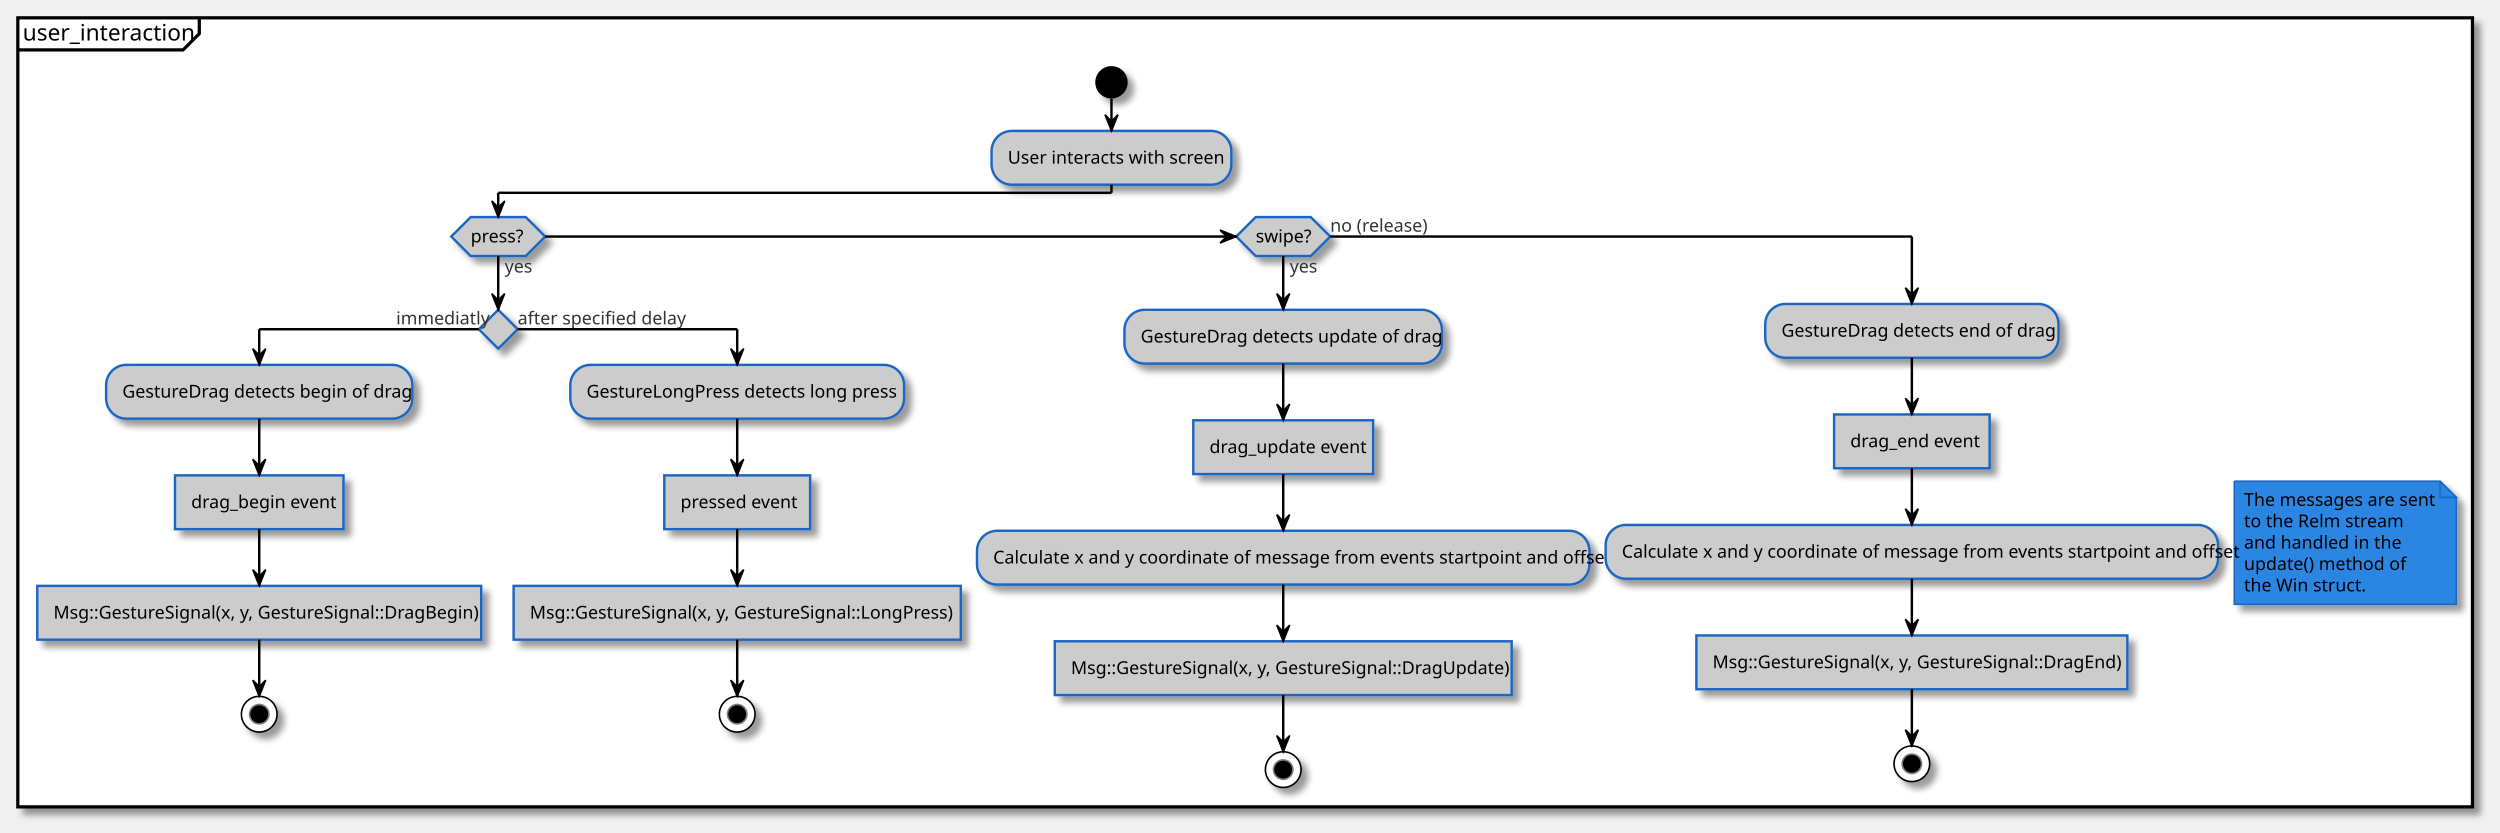
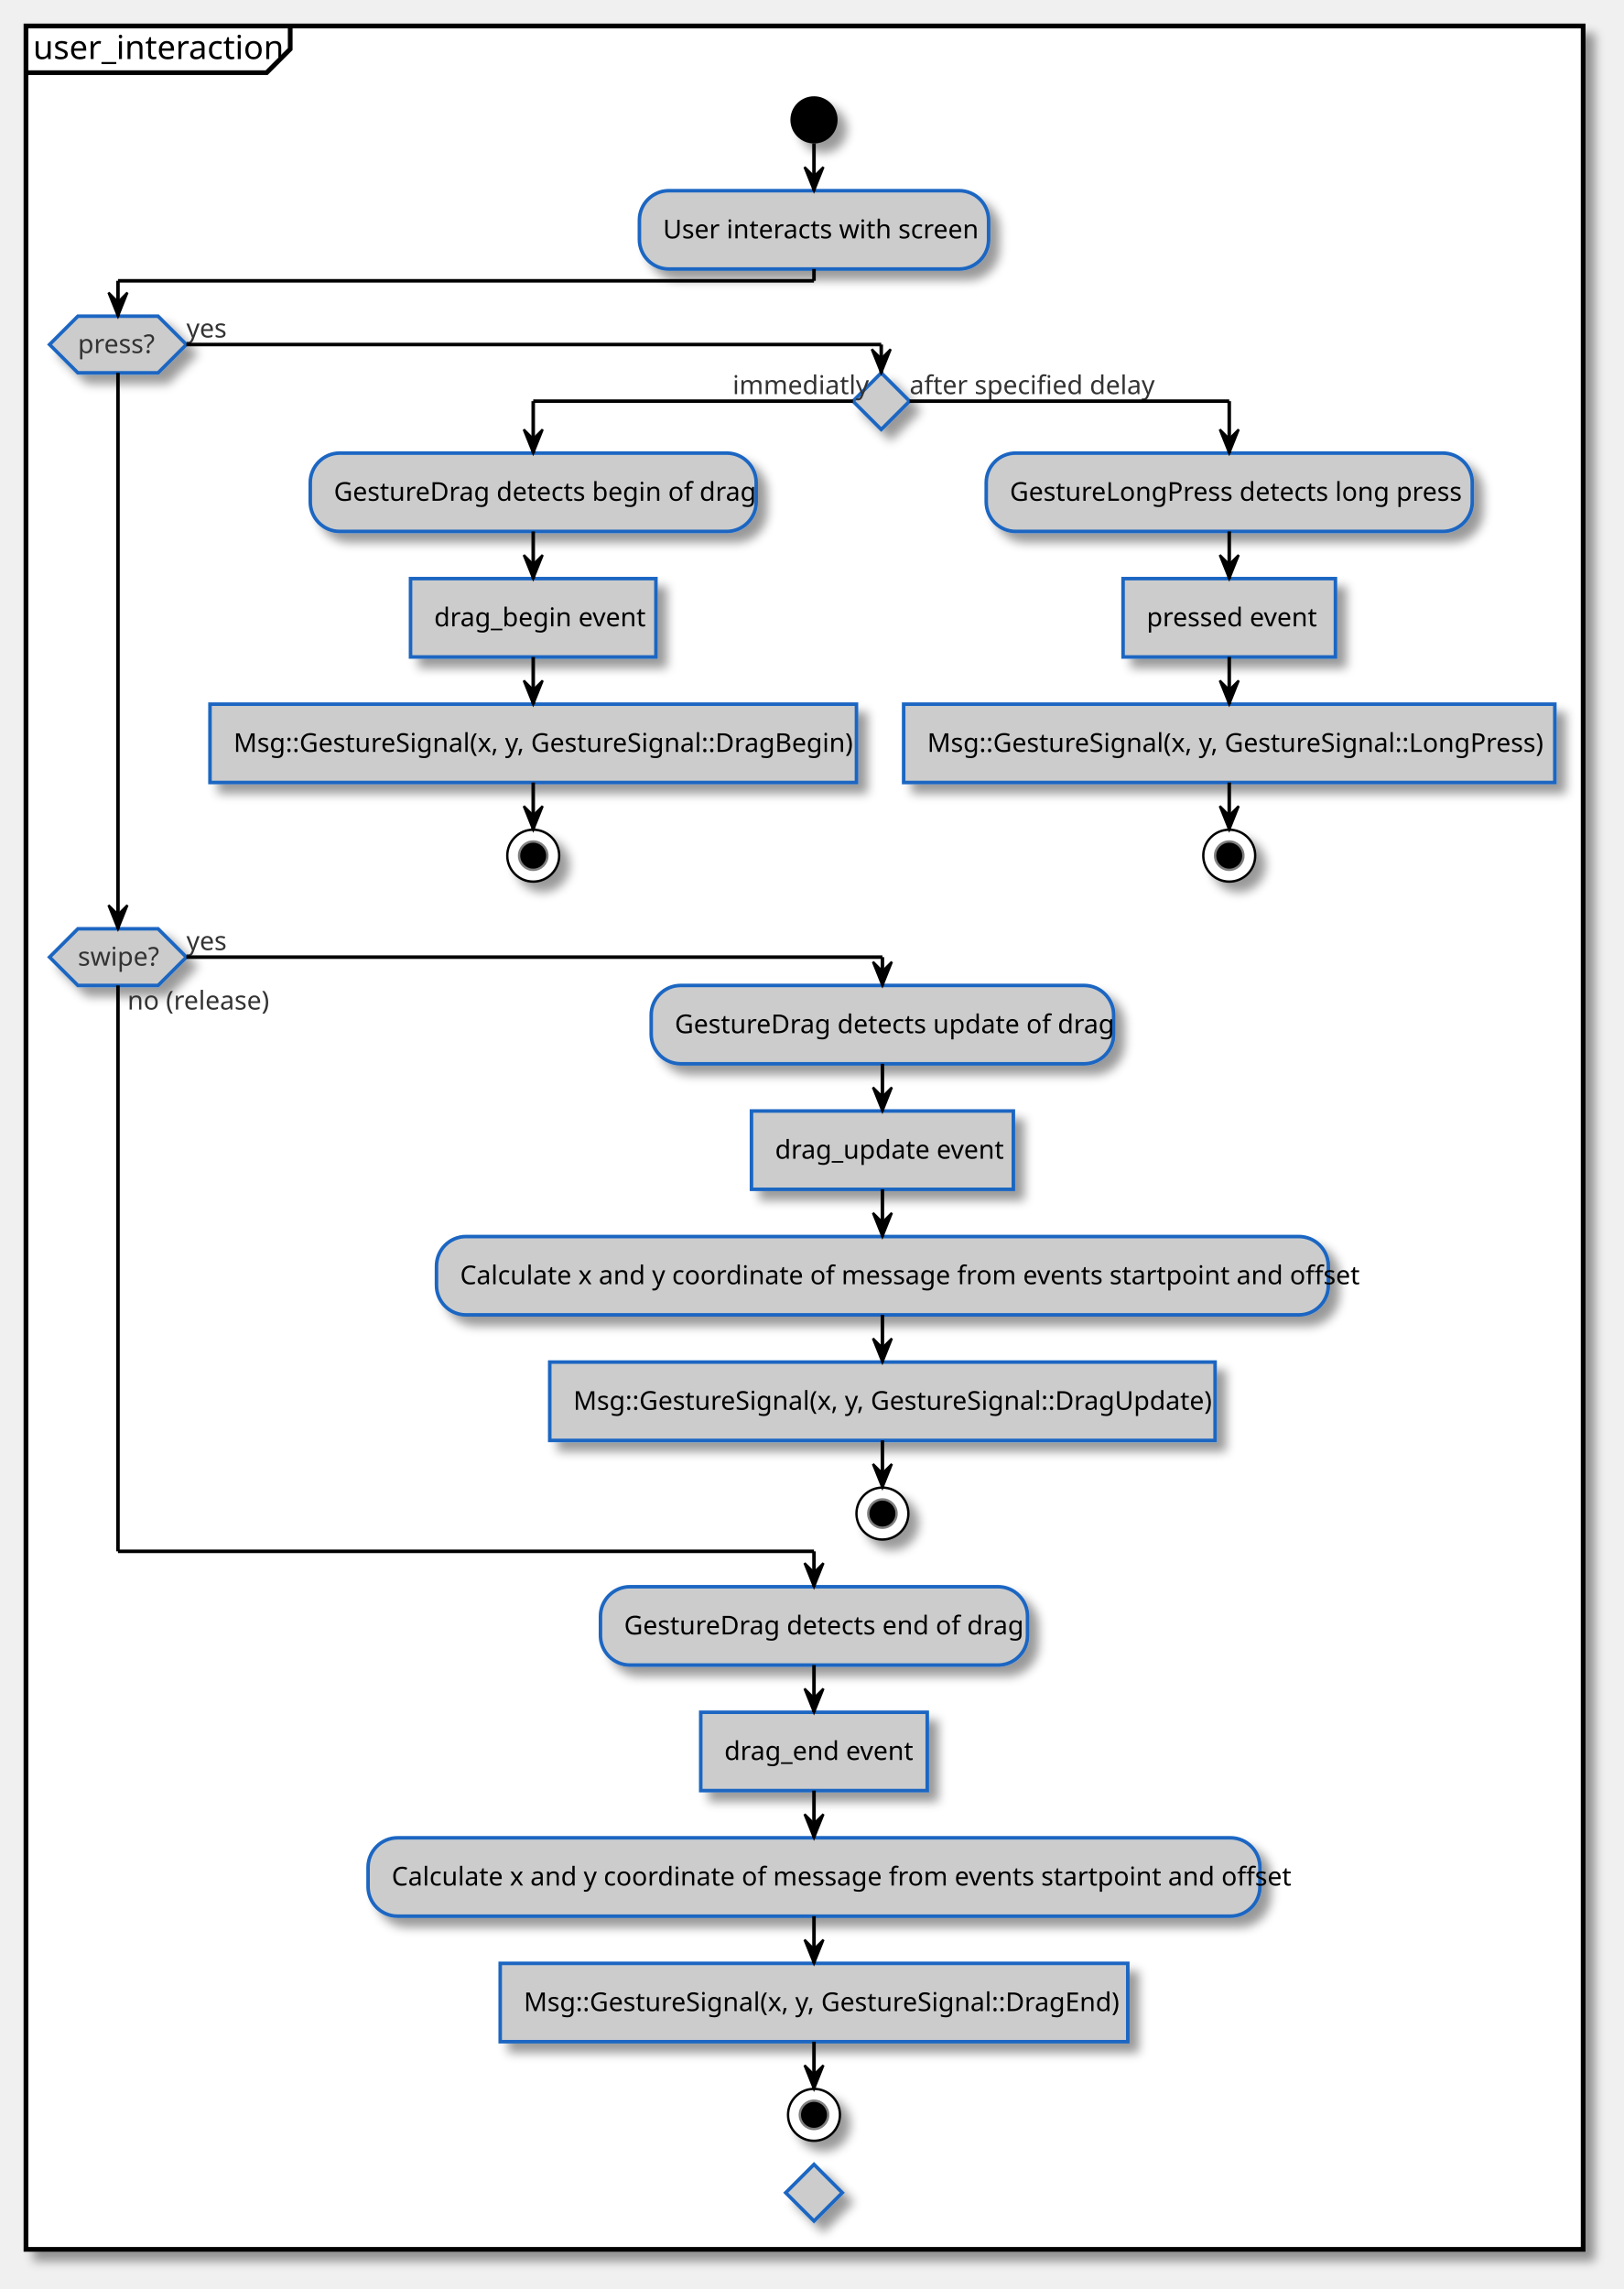
- <svg xmlns="http://www.w3.org/2000/svg" contentScriptType="application/ecmascript" contentStyleType="text/css" height="514px" preserveAspectRatio="none" style="width:1543px;height:514px;" version="1.1" viewBox="0 0 1543 514" width="1543px" zoomAndPan="magnify">
+ <svg xmlns="http://www.w3.org/2000/svg" contentScriptType="application/ecmascript" contentStyleType="text/css" height="970px" preserveAspectRatio="none" style="width:688px;height:970px;" version="1.1" viewBox="0 0 688 970" width="688px" zoomAndPan="magnify">
  <defs>
-     <filter height="300%" id="fkkq5q27y5t59" width="300%" x="-1" y="-1">
+     <filter height="300%" id="f1qrw3opdn7001" width="300%" x="-1" y="-1">
      <feGaussianBlur result="blurOut" stdDeviation="2.0" />
      <feColorMatrix in="blurOut" result="blurOut2" type="matrix" values="0 0 0 0 0 0 0 0 0 0 0 0 0 0 0 0 0 0 .4 0" />
      <feOffset dx="4.0" dy="4.0" in="blurOut2" result="blurOut3" />
      <feBlend in="SourceGraphic" in2="blurOut3" mode="normal" />
    </filter>
  </defs>
  <g>
-     <rect fill="#FFFFFF" filter="url(#fkkq5q27y5t59)" height="486.999" style="stroke: #000000; stroke-width: 2.0;" width="1515" x="11" y="11" />
+     <rect fill="#FFFFFF" filter="url(#f1qrw3opdn7001)" height="942.199" style="stroke: #000000; stroke-width: 2.0;" width="660" x="11" y="11" />
    <path d="M123,11 L123,20.8 L113,30.8 L11,30.8 " fill="none" style="stroke: #000000; stroke-width: 2.0;" />
    <text fill="#000000" font-family="sans-serif" font-size="14" lengthAdjust="spacingAndGlyphs" textLength="102" x="14" y="25.006">user_interaction</text>
-     <ellipse cx="686" cy="50.8" fill="#000000" filter="url(#fkkq5q27y5t59)" rx="10" ry="10" style="stroke: none; stroke-width: 1.0;" />
-     <rect fill="#CCCCCC" filter="url(#fkkq5q27y5t59)" height="33.2" rx="12.5" ry="12.5" style="stroke: #1A66C2; stroke-width: 1.5;" width="148" x="612" y="80.8" />
-     <text fill="#000000" font-family="Verdana" font-size="11" lengthAdjust="spacingAndGlyphs" textLength="128" x="622" y="101.019">User interacts with screen</text>
-     <path d="M1379,297 L1379,372.999 L1516,372.999 L1516,307 L1506,297 L1379,297 " fill="#2A86E2" filter="url(#fkkq5q27y5t59)" style="stroke: #1A66C2; stroke-width: 1.0;" />
-     <path d="M1506,297 L1506,307 L1516,307 L1506,297 " fill="#2A86E2" style="stroke: #1A66C2; stroke-width: 1.0;" />
-     <text fill="#000000" font-family="Verdana" font-size="11" lengthAdjust="spacingAndGlyphs" textLength="116" x="1385" y="312.219">The messages are sent</text>
-     <text fill="#000000" font-family="Verdana" font-size="11" lengthAdjust="spacingAndGlyphs" textLength="92" x="1385" y="325.419">to the Relm stream</text>
-     <text fill="#000000" font-family="Verdana" font-size="11" lengthAdjust="spacingAndGlyphs" textLength="88" x="1385" y="338.619">and handled in the</text>
-     <text fill="#000000" font-family="Verdana" font-size="11" lengthAdjust="spacingAndGlyphs" textLength="92" x="1385" y="351.818">update() method of</text>
-     <text fill="#000000" font-family="Verdana" font-size="11" lengthAdjust="spacingAndGlyphs" textLength="70" x="1385" y="365.018">the Win struct.</text>
-     <polygon fill="#CCCCCC" filter="url(#fkkq5q27y5t59)" points="290.5,134,324.5,134,336.5,146,324.5,158,290.5,158,278.5,146,290.5,134" style="stroke: #1A66C2; stroke-width: 1.5;" />
-     <text fill="#333333" font-family="Verdana" font-size="11" lengthAdjust="spacingAndGlyphs" textLength="18" x="311.5" y="168.219">yes</text>
-     <text fill="#000000" font-family="sans-serif" font-size="11" lengthAdjust="spacingAndGlyphs" textLength="34" x="290.5" y="149.619">press?</text>
-     <polygon fill="#CCCCCC" filter="url(#fkkq5q27y5t59)" points="307.5,191.2,307.5,191.2,319.5,203.2,307.5,215.2,307.5,215.2,295.5,203.2,307.5,191.2" style="stroke: #1A66C2; stroke-width: 1.5;" />
-     <text fill="#333333" font-family="Verdana" font-size="11" lengthAdjust="spacingAndGlyphs" textLength="51" x="244.5" y="200.219">immediatly</text>
-     <text fill="#333333" font-family="Verdana" font-size="11" lengthAdjust="spacingAndGlyphs" textLength="97" x="319.5" y="200.219">after specified delay</text>
-     <rect fill="#CCCCCC" filter="url(#fkkq5q27y5t59)" height="33.2" rx="12.5" ry="12.5" style="stroke: #1A66C2; stroke-width: 1.5;" width="189" x="65.5" y="225.2" />
-     <text fill="#000000" font-family="Verdana" font-size="11" lengthAdjust="spacingAndGlyphs" textLength="169" x="75.5" y="245.419">GestureDrag detects begin of drag</text>
-     <rect fill="#CCCCCC" filter="url(#fkkq5q27y5t59)" height="33.2" style="stroke: #1A66C2; stroke-width: 1.5;" width="104" x="108" y="293.4" />
-     <text fill="#000000" font-family="Verdana" font-size="11" lengthAdjust="spacingAndGlyphs" textLength="84" x="118" y="313.619">drag_begin event</text>
-     <rect fill="#CCCCCC" filter="url(#fkkq5q27y5t59)" height="33.2" style="stroke: #1A66C2; stroke-width: 1.5;" width="274" x="23" y="361.599" />
-     <text fill="#000000" font-family="Verdana" font-size="11" lengthAdjust="spacingAndGlyphs" textLength="254" x="33" y="381.818">Msg::GestureSignal(x, y, GestureSignal::DragBegin)</text>
-     <ellipse cx="160" cy="440.799" fill="#FFFFFF" filter="url(#fkkq5q27y5t59)" rx="11" ry="11" style="stroke: #000000; stroke-width: 1.0;" />
-     <ellipse cx="160" cy="440.799" fill="#000000" rx="6" ry="6" style="stroke: #7F7F7F; stroke-width: 1.0;" />
-     <rect fill="#CCCCCC" filter="url(#fkkq5q27y5t59)" height="33.2" rx="12.5" ry="12.5" style="stroke: #1A66C2; stroke-width: 1.5;" width="206" x="352" y="225.2" />
-     <text fill="#000000" font-family="Verdana" font-size="11" lengthAdjust="spacingAndGlyphs" textLength="186" x="362" y="245.419">GestureLongPress detects long press</text>
-     <rect fill="#CCCCCC" filter="url(#fkkq5q27y5t59)" height="33.2" style="stroke: #1A66C2; stroke-width: 1.5;" width="90" x="410" y="293.4" />
-     <text fill="#000000" font-family="Verdana" font-size="11" lengthAdjust="spacingAndGlyphs" textLength="70" x="420" y="313.619">pressed event</text>
-     <rect fill="#CCCCCC" filter="url(#fkkq5q27y5t59)" height="33.2" style="stroke: #1A66C2; stroke-width: 1.5;" width="276" x="317" y="361.599" />
-     <text fill="#000000" font-family="Verdana" font-size="11" lengthAdjust="spacingAndGlyphs" textLength="256" x="327" y="381.818">Msg::GestureSignal(x, y, GestureSignal::LongPress)</text>
-     <ellipse cx="455" cy="440.799" fill="#FFFFFF" filter="url(#fkkq5q27y5t59)" rx="11" ry="11" style="stroke: #000000; stroke-width: 1.0;" />
-     <ellipse cx="455" cy="440.799" fill="#000000" rx="6" ry="6" style="stroke: #7F7F7F; stroke-width: 1.0;" />
-     <polygon fill="#CCCCCC" filter="url(#fkkq5q27y5t59)" points="775,134,809,134,821,146,809,158,775,158,763,146,775,134" style="stroke: #1A66C2; stroke-width: 1.5;" />
-     <text fill="#333333" font-family="Verdana" font-size="11" lengthAdjust="spacingAndGlyphs" textLength="18" x="796" y="168.219">yes</text>
-     <text fill="#000000" font-family="sans-serif" font-size="11" lengthAdjust="spacingAndGlyphs" textLength="34" x="775" y="149.619">swipe?</text>
-     <text fill="#333333" font-family="Verdana" font-size="11" lengthAdjust="spacingAndGlyphs" textLength="59" x="821" y="143.019">no (release)</text>
-     <rect fill="#CCCCCC" filter="url(#fkkq5q27y5t59)" height="33.2" rx="12.5" ry="12.5" style="stroke: #1A66C2; stroke-width: 1.5;" width="196" x="694" y="191.2" />
-     <text fill="#000000" font-family="Verdana" font-size="11" lengthAdjust="spacingAndGlyphs" textLength="176" x="704" y="211.419">GestureDrag detects update of drag</text>
-     <rect fill="#CCCCCC" filter="url(#fkkq5q27y5t59)" height="33.2" style="stroke: #1A66C2; stroke-width: 1.5;" width="111" x="736.5" y="259.4" />
-     <text fill="#000000" font-family="Verdana" font-size="11" lengthAdjust="spacingAndGlyphs" textLength="91" x="746.5" y="279.619">drag_update event</text>
-     <rect fill="#CCCCCC" filter="url(#fkkq5q27y5t59)" height="33.2" rx="12.5" ry="12.5" style="stroke: #1A66C2; stroke-width: 1.5;" width="378" x="603" y="327.599" />
-     <text fill="#000000" font-family="Verdana" font-size="11" lengthAdjust="spacingAndGlyphs" textLength="358" x="613" y="347.818">Calculate x and y coordinate of message from events startpoint and offset</text>
-     <rect fill="#CCCCCC" filter="url(#fkkq5q27y5t59)" height="33.2" style="stroke: #1A66C2; stroke-width: 1.5;" width="282" x="651" y="395.799" />
-     <text fill="#000000" font-family="Verdana" font-size="11" lengthAdjust="spacingAndGlyphs" textLength="262" x="661" y="416.018">Msg::GestureSignal(x, y, GestureSignal::DragUpdate)</text>
-     <ellipse cx="792" cy="474.999" fill="#FFFFFF" filter="url(#fkkq5q27y5t59)" rx="11" ry="11" style="stroke: #000000; stroke-width: 1.0;" />
-     <ellipse cx="792" cy="474.999" fill="#000000" rx="6" ry="6" style="stroke: #7F7F7F; stroke-width: 1.0;" />
-     <rect fill="#CCCCCC" filter="url(#fkkq5q27y5t59)" height="33.2" rx="12.5" ry="12.5" style="stroke: #1A66C2; stroke-width: 1.5;" width="181" x="1089.5" y="187.6" />
-     <text fill="#000000" font-family="Verdana" font-size="11" lengthAdjust="spacingAndGlyphs" textLength="161" x="1099.5" y="207.819">GestureDrag detects end of drag</text>
-     <rect fill="#CCCCCC" filter="url(#fkkq5q27y5t59)" height="33.2" style="stroke: #1A66C2; stroke-width: 1.5;" width="96" x="1132" y="255.8" />
-     <text fill="#000000" font-family="Verdana" font-size="11" lengthAdjust="spacingAndGlyphs" textLength="76" x="1142" y="276.019">drag_end event</text>
-     <rect fill="#CCCCCC" filter="url(#fkkq5q27y5t59)" height="33.2" rx="12.5" ry="12.5" style="stroke: #1A66C2; stroke-width: 1.5;" width="378" x="991" y="324" />
-     <text fill="#000000" font-family="Verdana" font-size="11" lengthAdjust="spacingAndGlyphs" textLength="358" x="1001" y="344.219">Calculate x and y coordinate of message from events startpoint and offset</text>
-     <rect fill="#CCCCCC" filter="url(#fkkq5q27y5t59)" height="33.2" style="stroke: #1A66C2; stroke-width: 1.5;" width="266" x="1047" y="392.2" />
-     <text fill="#000000" font-family="Verdana" font-size="11" lengthAdjust="spacingAndGlyphs" textLength="246" x="1057" y="412.418">Msg::GestureSignal(x, y, GestureSignal::DragEnd)</text>
-     <ellipse cx="1180" cy="471.399" fill="#FFFFFF" filter="url(#fkkq5q27y5t59)" rx="11" ry="11" style="stroke: #000000; stroke-width: 1.0;" />
-     <ellipse cx="1180" cy="471.399" fill="#000000" rx="6" ry="6" style="stroke: #7F7F7F; stroke-width: 1.0;" />
-     <line style="stroke: #000000; stroke-width: 1.5;" x1="686" x2="686" y1="60.8" y2="80.8" />
-     <polygon fill="#000000" points="682,70.8,686,80.8,690,70.8,686,74.8" style="stroke: #000000; stroke-width: 1.0;" />
-     <line style="stroke: #000000; stroke-width: 1.5;" x1="160" x2="160" y1="258.4" y2="293.4" />
-     <polygon fill="#000000" points="156,283.4,160,293.4,164,283.4,160,287.4" style="stroke: #000000; stroke-width: 1.0;" />
-     <line style="stroke: #000000; stroke-width: 1.5;" x1="160" x2="160" y1="326.599" y2="361.599" />
-     <polygon fill="#000000" points="156,351.599,160,361.599,164,351.599,160,355.599" style="stroke: #000000; stroke-width: 1.0;" />
-     <line style="stroke: #000000; stroke-width: 1.5;" x1="160" x2="160" y1="394.799" y2="429.799" />
-     <polygon fill="#000000" points="156,419.799,160,429.799,164,419.799,160,423.799" style="stroke: #000000; stroke-width: 1.0;" />
-     <line style="stroke: #000000; stroke-width: 1.5;" x1="455" x2="455" y1="258.4" y2="293.4" />
-     <polygon fill="#000000" points="451,283.4,455,293.4,459,283.4,455,287.4" style="stroke: #000000; stroke-width: 1.0;" />
-     <line style="stroke: #000000; stroke-width: 1.5;" x1="455" x2="455" y1="326.599" y2="361.599" />
-     <polygon fill="#000000" points="451,351.599,455,361.599,459,351.599,455,355.599" style="stroke: #000000; stroke-width: 1.0;" />
-     <line style="stroke: #000000; stroke-width: 1.5;" x1="455" x2="455" y1="394.799" y2="429.799" />
-     <polygon fill="#000000" points="451,419.799,455,429.799,459,419.799,455,423.799" style="stroke: #000000; stroke-width: 1.0;" />
-     <line style="stroke: #000000; stroke-width: 1.5;" x1="295.5" x2="160" y1="203.2" y2="203.2" />
-     <line style="stroke: #000000; stroke-width: 1.5;" x1="160" x2="160" y1="203.2" y2="225.2" />
-     <polygon fill="#000000" points="156,215.2,160,225.2,164,215.2,160,219.2" style="stroke: #000000; stroke-width: 1.0;" />
-     <line style="stroke: #000000; stroke-width: 1.5;" x1="319.5" x2="455" y1="203.2" y2="203.2" />
-     <line style="stroke: #000000; stroke-width: 1.5;" x1="455" x2="455" y1="203.2" y2="225.2" />
-     <polygon fill="#000000" points="451,215.2,455,225.2,459,215.2,455,219.2" style="stroke: #000000; stroke-width: 1.0;" />
-     <line style="stroke: #000000; stroke-width: 1.5;" x1="792" x2="792" y1="224.4" y2="259.4" />
-     <polygon fill="#000000" points="788,249.4,792,259.4,796,249.4,792,253.4" style="stroke: #000000; stroke-width: 1.0;" />
-     <line style="stroke: #000000; stroke-width: 1.5;" x1="792" x2="792" y1="292.599" y2="327.599" />
-     <polygon fill="#000000" points="788,317.599,792,327.599,796,317.599,792,321.599" style="stroke: #000000; stroke-width: 1.0;" />
-     <line style="stroke: #000000; stroke-width: 1.5;" x1="792" x2="792" y1="360.799" y2="395.799" />
-     <polygon fill="#000000" points="788,385.799,792,395.799,796,385.799,792,389.799" style="stroke: #000000; stroke-width: 1.0;" />
-     <line style="stroke: #000000; stroke-width: 1.5;" x1="792" x2="792" y1="428.999" y2="463.999" />
-     <polygon fill="#000000" points="788,453.999,792,463.999,796,453.999,792,457.999" style="stroke: #000000; stroke-width: 1.0;" />
-     <line style="stroke: #000000; stroke-width: 1.5;" x1="1180" x2="1180" y1="220.8" y2="255.8" />
-     <polygon fill="#000000" points="1176,245.8,1180,255.8,1184,245.8,1180,249.8" style="stroke: #000000; stroke-width: 1.0;" />
-     <line style="stroke: #000000; stroke-width: 1.5;" x1="1180" x2="1180" y1="289" y2="324" />
-     <polygon fill="#000000" points="1176,314,1180,324,1184,314,1180,318" style="stroke: #000000; stroke-width: 1.0;" />
-     <line style="stroke: #000000; stroke-width: 1.5;" x1="1180" x2="1180" y1="357.2" y2="392.2" />
-     <polygon fill="#000000" points="1176,382.2,1180,392.2,1184,382.2,1180,386.2" style="stroke: #000000; stroke-width: 1.0;" />
-     <line style="stroke: #000000; stroke-width: 1.5;" x1="1180" x2="1180" y1="425.399" y2="460.399" />
-     <polygon fill="#000000" points="1176,450.399,1180,460.399,1184,450.399,1180,454.399" style="stroke: #000000; stroke-width: 1.0;" />
-     <line style="stroke: #000000; stroke-width: 1.5;" x1="307.5" x2="307.5" y1="158" y2="191.2" />
-     <polygon fill="#000000" points="303.5,181.2,307.5,191.2,311.5,181.2,307.5,185.2" style="stroke: #000000; stroke-width: 1.0;" />
-     <line style="stroke: #000000; stroke-width: 1.5;" x1="792" x2="792" y1="158" y2="191.2" />
-     <polygon fill="#000000" points="788,181.2,792,191.2,796,181.2,792,185.2" style="stroke: #000000; stroke-width: 1.0;" />
-     <line style="stroke: #000000; stroke-width: 1.5;" x1="336.5" x2="763" y1="146" y2="146" />
-     <polygon fill="#000000" points="753,142,763,146,753,150,757,146" style="stroke: #000000; stroke-width: 1.0;" />
-     <line style="stroke: #000000; stroke-width: 1.5;" x1="686" x2="686" y1="114" y2="119" />
-     <line style="stroke: #000000; stroke-width: 1.5;" x1="686" x2="307.5" y1="119" y2="119" />
-     <line style="stroke: #000000; stroke-width: 1.5;" x1="307.5" x2="307.5" y1="119" y2="134" />
-     <polygon fill="#000000" points="303.5,124,307.5,134,311.5,124,307.5,128" style="stroke: #000000; stroke-width: 1.0;" />
-     <line style="stroke: #000000; stroke-width: 1.5;" x1="821" x2="1180" y1="146" y2="146" />
-     <line style="stroke: #000000; stroke-width: 1.5;" x1="1180" x2="1180" y1="146" y2="187.6" />
-     <polygon fill="#000000" points="1176,177.6,1180,187.6,1184,177.6,1180,181.6" style="stroke: #000000; stroke-width: 1.0;" />
+     <ellipse cx="345" cy="50.8" fill="#000000" filter="url(#f1qrw3opdn7001)" rx="10" ry="10" style="stroke: none; stroke-width: 1.0;" />
+     <rect fill="#CCCCCC" filter="url(#f1qrw3opdn7001)" height="33.2" rx="12.5" ry="12.5" style="stroke: #1A66C2; stroke-width: 1.5;" width="148" x="271" y="80.8" />
+     <text fill="#000000" font-family="Verdana" font-size="11" lengthAdjust="spacingAndGlyphs" textLength="128" x="281" y="101.019">User interacts with screen</text>
+     <polygon fill="#CCCCCC" filter="url(#f1qrw3opdn7001)" points="373.5,158,373.5,158,385.5,170,373.5,182,373.5,182,361.5,170,373.5,158" style="stroke: #1A66C2; stroke-width: 1.5;" />
+     <text fill="#333333" font-family="Verdana" font-size="11" lengthAdjust="spacingAndGlyphs" textLength="51" x="310.5" y="167.019">immediatly</text>
+     <text fill="#333333" font-family="Verdana" font-size="11" lengthAdjust="spacingAndGlyphs" textLength="97" x="385.5" y="167.019">after specified delay</text>
+     <rect fill="#CCCCCC" filter="url(#f1qrw3opdn7001)" height="33.2" rx="12.5" ry="12.5" style="stroke: #1A66C2; stroke-width: 1.5;" width="189" x="131.5" y="192" />
+     <text fill="#000000" font-family="Verdana" font-size="11" lengthAdjust="spacingAndGlyphs" textLength="169" x="141.5" y="212.219">GestureDrag detects begin of drag</text>
+     <rect fill="#CCCCCC" filter="url(#f1qrw3opdn7001)" height="33.2" style="stroke: #1A66C2; stroke-width: 1.5;" width="104" x="174" y="245.2" />
+     <text fill="#000000" font-family="Verdana" font-size="11" lengthAdjust="spacingAndGlyphs" textLength="84" x="184" y="265.419">drag_begin event</text>
+     <rect fill="#CCCCCC" filter="url(#f1qrw3opdn7001)" height="33.2" style="stroke: #1A66C2; stroke-width: 1.5;" width="274" x="89" y="298.4" />
+     <text fill="#000000" font-family="Verdana" font-size="11" lengthAdjust="spacingAndGlyphs" textLength="254" x="99" y="318.619">Msg::GestureSignal(x, y, GestureSignal::DragBegin)</text>
+     <ellipse cx="226" cy="362.599" fill="#FFFFFF" filter="url(#f1qrw3opdn7001)" rx="11" ry="11" style="stroke: #000000; stroke-width: 1.0;" />
+     <ellipse cx="226" cy="362.599" fill="#000000" rx="6" ry="6" style="stroke: #7F7F7F; stroke-width: 1.0;" />
+     <rect fill="#CCCCCC" filter="url(#f1qrw3opdn7001)" height="33.2" rx="12.5" ry="12.5" style="stroke: #1A66C2; stroke-width: 1.5;" width="206" x="418" y="192" />
+     <text fill="#000000" font-family="Verdana" font-size="11" lengthAdjust="spacingAndGlyphs" textLength="186" x="428" y="212.219">GestureLongPress detects long press</text>
+     <rect fill="#CCCCCC" filter="url(#f1qrw3opdn7001)" height="33.2" style="stroke: #1A66C2; stroke-width: 1.5;" width="90" x="476" y="245.2" />
+     <text fill="#000000" font-family="Verdana" font-size="11" lengthAdjust="spacingAndGlyphs" textLength="70" x="486" y="265.419">pressed event</text>
+     <rect fill="#CCCCCC" filter="url(#f1qrw3opdn7001)" height="33.2" style="stroke: #1A66C2; stroke-width: 1.5;" width="276" x="383" y="298.4" />
+     <text fill="#000000" font-family="Verdana" font-size="11" lengthAdjust="spacingAndGlyphs" textLength="256" x="393" y="318.619">Msg::GestureSignal(x, y, GestureSignal::LongPress)</text>
+     <ellipse cx="521" cy="362.599" fill="#FFFFFF" filter="url(#f1qrw3opdn7001)" rx="11" ry="11" style="stroke: #000000; stroke-width: 1.0;" />
+     <ellipse cx="521" cy="362.599" fill="#000000" rx="6" ry="6" style="stroke: #7F7F7F; stroke-width: 1.0;" />
+     <rect fill="#CCCCCC" filter="url(#f1qrw3opdn7001)" height="33.2" rx="12.5" ry="12.5" style="stroke: #1A66C2; stroke-width: 1.5;" width="196" x="276" y="417.599" />
+     <text fill="#000000" font-family="Verdana" font-size="11" lengthAdjust="spacingAndGlyphs" textLength="176" x="286" y="437.818">GestureDrag detects update of drag</text>
+     <rect fill="#CCCCCC" filter="url(#f1qrw3opdn7001)" height="33.2" style="stroke: #1A66C2; stroke-width: 1.5;" width="111" x="318.5" y="470.799" />
+     <text fill="#000000" font-family="Verdana" font-size="11" lengthAdjust="spacingAndGlyphs" textLength="91" x="328.5" y="491.018">drag_update event</text>
+     <rect fill="#CCCCCC" filter="url(#f1qrw3opdn7001)" height="33.2" rx="12.5" ry="12.5" style="stroke: #1A66C2; stroke-width: 1.5;" width="378" x="185" y="523.999" />
+     <text fill="#000000" font-family="Verdana" font-size="11" lengthAdjust="spacingAndGlyphs" textLength="358" x="195" y="544.218">Calculate x and y coordinate of message from events startpoint and offset</text>
+     <rect fill="#CCCCCC" filter="url(#f1qrw3opdn7001)" height="33.2" style="stroke: #1A66C2; stroke-width: 1.5;" width="282" x="233" y="577.199" />
+     <text fill="#000000" font-family="Verdana" font-size="11" lengthAdjust="spacingAndGlyphs" textLength="262" x="243" y="597.418">Msg::GestureSignal(x, y, GestureSignal::DragUpdate)</text>
+     <ellipse cx="374" cy="641.399" fill="#FFFFFF" filter="url(#f1qrw3opdn7001)" rx="11" ry="11" style="stroke: #000000; stroke-width: 1.0;" />
+     <ellipse cx="374" cy="641.399" fill="#000000" rx="6" ry="6" style="stroke: #7F7F7F; stroke-width: 1.0;" />
+     <polygon fill="#CCCCCC" filter="url(#f1qrw3opdn7001)" points="33,134,67,134,79,146,67,158,33,158,21,146,33,134" style="stroke: #1A66C2; stroke-width: 1.5;" />
+     <text fill="#333333" font-family="Verdana" font-size="11" lengthAdjust="spacingAndGlyphs" textLength="34" x="33" y="149.619">press?</text>
+     <text fill="#333333" font-family="Verdana" font-size="11" lengthAdjust="spacingAndGlyphs" textLength="18" x="79" y="143.019">yes</text>
+     <polygon fill="#CCCCCC" filter="url(#f1qrw3opdn7001)" points="33,393.599,67,393.599,79,405.599,67,417.599,33,417.599,21,405.599,33,393.599" style="stroke: #1A66C2; stroke-width: 1.5;" />
+     <text fill="#333333" font-family="Verdana" font-size="11" lengthAdjust="spacingAndGlyphs" textLength="59" x="54" y="427.818">no (release)</text>
+     <text fill="#333333" font-family="Verdana" font-size="11" lengthAdjust="spacingAndGlyphs" textLength="34" x="33" y="409.219">swipe?</text>
+     <text fill="#333333" font-family="Verdana" font-size="11" lengthAdjust="spacingAndGlyphs" textLength="18" x="79" y="402.619">yes</text>
+     <rect fill="#CCCCCC" filter="url(#f1qrw3opdn7001)" height="33.2" rx="12.5" ry="12.5" style="stroke: #1A66C2; stroke-width: 1.5;" width="181" x="254.5" y="672.399" />
+     <text fill="#000000" font-family="Verdana" font-size="11" lengthAdjust="spacingAndGlyphs" textLength="161" x="264.5" y="692.618">GestureDrag detects end of drag</text>
+     <rect fill="#CCCCCC" filter="url(#f1qrw3opdn7001)" height="33.2" style="stroke: #1A66C2; stroke-width: 1.5;" width="96" x="297" y="725.599" />
+     <text fill="#000000" font-family="Verdana" font-size="11" lengthAdjust="spacingAndGlyphs" textLength="76" x="307" y="745.818">drag_end event</text>
+     <rect fill="#CCCCCC" filter="url(#f1qrw3opdn7001)" height="33.2" rx="12.5" ry="12.5" style="stroke: #1A66C2; stroke-width: 1.5;" width="378" x="156" y="778.799" />
+     <text fill="#000000" font-family="Verdana" font-size="11" lengthAdjust="spacingAndGlyphs" textLength="358" x="166" y="799.018">Calculate x and y coordinate of message from events startpoint and offset</text>
+     <rect fill="#CCCCCC" filter="url(#f1qrw3opdn7001)" height="33.2" style="stroke: #1A66C2; stroke-width: 1.5;" width="266" x="212" y="831.999" />
+     <text fill="#000000" font-family="Verdana" font-size="11" lengthAdjust="spacingAndGlyphs" textLength="246" x="222" y="852.218">Msg::GestureSignal(x, y, GestureSignal::DragEnd)</text>
+     <ellipse cx="345" cy="896.199" fill="#FFFFFF" filter="url(#f1qrw3opdn7001)" rx="11" ry="11" style="stroke: #000000; stroke-width: 1.0;" />
+     <ellipse cx="345" cy="896.199" fill="#000000" rx="6" ry="6" style="stroke: #7F7F7F; stroke-width: 1.0;" />
+     <polygon fill="#CCCCCC" filter="url(#f1qrw3opdn7001)" points="345,917.199,357,929.199,345,941.199,333,929.199,345,917.199" style="stroke: #1A66C2; stroke-width: 1.5;" />
+     <line style="stroke: #000000; stroke-width: 1.5;" x1="345" x2="345" y1="60.8" y2="80.8" />
+     <polygon fill="#000000" points="341,70.8,345,80.8,349,70.8,345,74.8" style="stroke: #000000; stroke-width: 1.0;" />
+     <line style="stroke: #000000; stroke-width: 1.5;" x1="226" x2="226" y1="225.2" y2="245.2" />
+     <polygon fill="#000000" points="222,235.2,226,245.2,230,235.2,226,239.2" style="stroke: #000000; stroke-width: 1.0;" />
+     <line style="stroke: #000000; stroke-width: 1.5;" x1="226" x2="226" y1="278.4" y2="298.4" />
+     <polygon fill="#000000" points="222,288.4,226,298.4,230,288.4,226,292.4" style="stroke: #000000; stroke-width: 1.0;" />
+     <line style="stroke: #000000; stroke-width: 1.5;" x1="226" x2="226" y1="331.599" y2="351.599" />
+     <polygon fill="#000000" points="222,341.599,226,351.599,230,341.599,226,345.599" style="stroke: #000000; stroke-width: 1.0;" />
+     <line style="stroke: #000000; stroke-width: 1.5;" x1="521" x2="521" y1="225.2" y2="245.2" />
+     <polygon fill="#000000" points="517,235.2,521,245.2,525,235.2,521,239.2" style="stroke: #000000; stroke-width: 1.0;" />
+     <line style="stroke: #000000; stroke-width: 1.5;" x1="521" x2="521" y1="278.4" y2="298.4" />
+     <polygon fill="#000000" points="517,288.4,521,298.4,525,288.4,521,292.4" style="stroke: #000000; stroke-width: 1.0;" />
+     <line style="stroke: #000000; stroke-width: 1.5;" x1="521" x2="521" y1="331.599" y2="351.599" />
+     <polygon fill="#000000" points="517,341.599,521,351.599,525,341.599,521,345.599" style="stroke: #000000; stroke-width: 1.0;" />
+     <line style="stroke: #000000; stroke-width: 1.5;" x1="361.5" x2="226" y1="170" y2="170" />
+     <line style="stroke: #000000; stroke-width: 1.5;" x1="226" x2="226" y1="170" y2="192" />
+     <polygon fill="#000000" points="222,182,226,192,230,182,226,186" style="stroke: #000000; stroke-width: 1.0;" />
+     <line style="stroke: #000000; stroke-width: 1.5;" x1="385.5" x2="521" y1="170" y2="170" />
+     <line style="stroke: #000000; stroke-width: 1.5;" x1="521" x2="521" y1="170" y2="192" />
+     <polygon fill="#000000" points="517,182,521,192,525,182,521,186" style="stroke: #000000; stroke-width: 1.0;" />
+     <line style="stroke: #000000; stroke-width: 1.5;" x1="374" x2="374" y1="450.799" y2="470.799" />
+     <polygon fill="#000000" points="370,460.799,374,470.799,378,460.799,374,464.799" style="stroke: #000000; stroke-width: 1.0;" />
+     <line style="stroke: #000000; stroke-width: 1.5;" x1="374" x2="374" y1="503.999" y2="523.999" />
+     <polygon fill="#000000" points="370,513.999,374,523.999,378,513.999,374,517.999" style="stroke: #000000; stroke-width: 1.0;" />
+     <line style="stroke: #000000; stroke-width: 1.5;" x1="374" x2="374" y1="557.199" y2="577.199" />
+     <polygon fill="#000000" points="370,567.199,374,577.199,378,567.199,374,571.199" style="stroke: #000000; stroke-width: 1.0;" />
+     <line style="stroke: #000000; stroke-width: 1.5;" x1="374" x2="374" y1="610.399" y2="630.399" />
+     <polygon fill="#000000" points="370,620.399,374,630.399,378,620.399,374,624.399" style="stroke: #000000; stroke-width: 1.0;" />
+     <line style="stroke: #000000; stroke-width: 1.5;" x1="345" x2="345" y1="705.599" y2="725.599" />
+     <polygon fill="#000000" points="341,715.599,345,725.599,349,715.599,345,719.599" style="stroke: #000000; stroke-width: 1.0;" />
+     <line style="stroke: #000000; stroke-width: 1.5;" x1="345" x2="345" y1="758.799" y2="778.799" />
+     <polygon fill="#000000" points="341,768.799,345,778.799,349,768.799,345,772.799" style="stroke: #000000; stroke-width: 1.0;" />
+     <line style="stroke: #000000; stroke-width: 1.5;" x1="345" x2="345" y1="811.999" y2="831.999" />
+     <polygon fill="#000000" points="341,821.999,345,831.999,349,821.999,345,825.999" style="stroke: #000000; stroke-width: 1.0;" />
+     <line style="stroke: #000000; stroke-width: 1.5;" x1="345" x2="345" y1="865.199" y2="885.199" />
+     <polygon fill="#000000" points="341,875.199,345,885.199,349,875.199,345,879.199" style="stroke: #000000; stroke-width: 1.0;" />
+     <line style="stroke: #000000; stroke-width: 1.5;" x1="79" x2="373.5" y1="146" y2="146" />
+     <line style="stroke: #000000; stroke-width: 1.5;" x1="373.5" x2="373.5" y1="146" y2="158" />
+     <polygon fill="#000000" points="369.5,148,373.5,158,377.5,148,373.5,152" style="stroke: #000000; stroke-width: 1.0;" />
+     <line style="stroke: #000000; stroke-width: 1.5;" x1="79" x2="374" y1="405.599" y2="405.599" />
+     <line style="stroke: #000000; stroke-width: 1.5;" x1="374" x2="374" y1="405.599" y2="417.599" />
+     <polygon fill="#000000" points="370,407.599,374,417.599,378,407.599,374,411.599" style="stroke: #000000; stroke-width: 1.0;" />
+     <line style="stroke: #000000; stroke-width: 1.5;" x1="50" x2="50" y1="158" y2="393.599" />
+     <polygon fill="#000000" points="46,383.599,50,393.599,54,383.599,50,387.599" style="stroke: #000000; stroke-width: 1.0;" />
+     <line style="stroke: #000000; stroke-width: 1.5;" x1="345" x2="345" y1="114" y2="119" />
+     <line style="stroke: #000000; stroke-width: 1.5;" x1="345" x2="50" y1="119" y2="119" />
+     <line style="stroke: #000000; stroke-width: 1.5;" x1="50" x2="50" y1="119" y2="134" />
+     <polygon fill="#000000" points="46,124,50,134,54,124,50,128" style="stroke: #000000; stroke-width: 1.0;" />
+     <line style="stroke: #000000; stroke-width: 1.5;" x1="50" x2="50" y1="417.599" y2="657.399" />
+     <line style="stroke: #000000; stroke-width: 1.5;" x1="50" x2="345" y1="657.399" y2="657.399" />
+     <line style="stroke: #000000; stroke-width: 1.5;" x1="345" x2="345" y1="657.399" y2="672.399" />
+     <polygon fill="#000000" points="341,662.399,345,672.399,349,662.399,345,666.399" style="stroke: #000000; stroke-width: 1.0;" />
  </g>
</svg>
